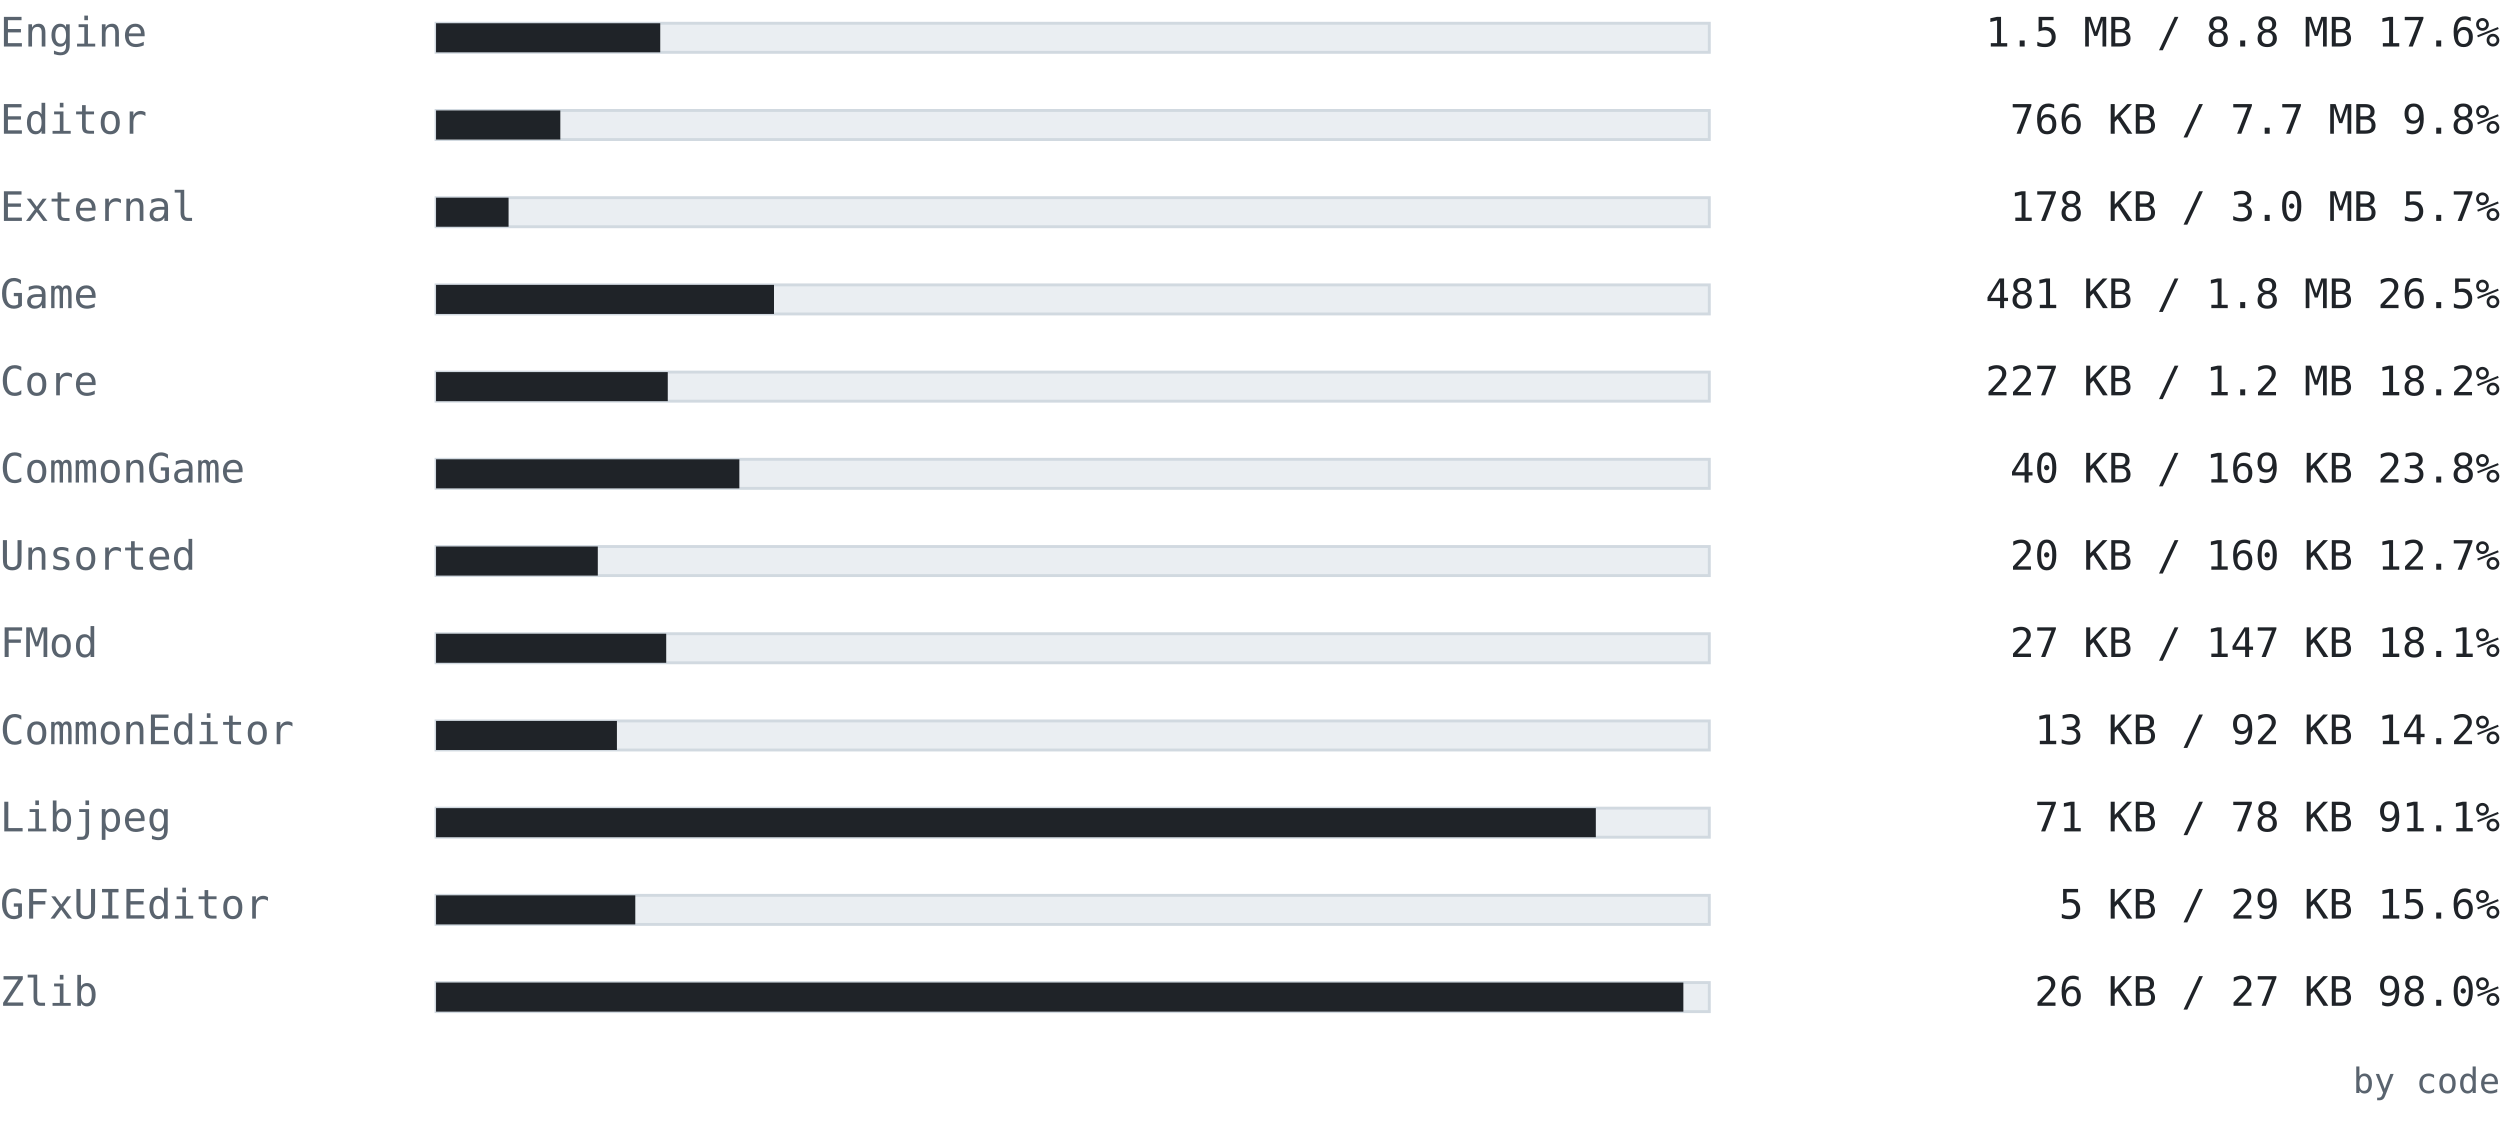
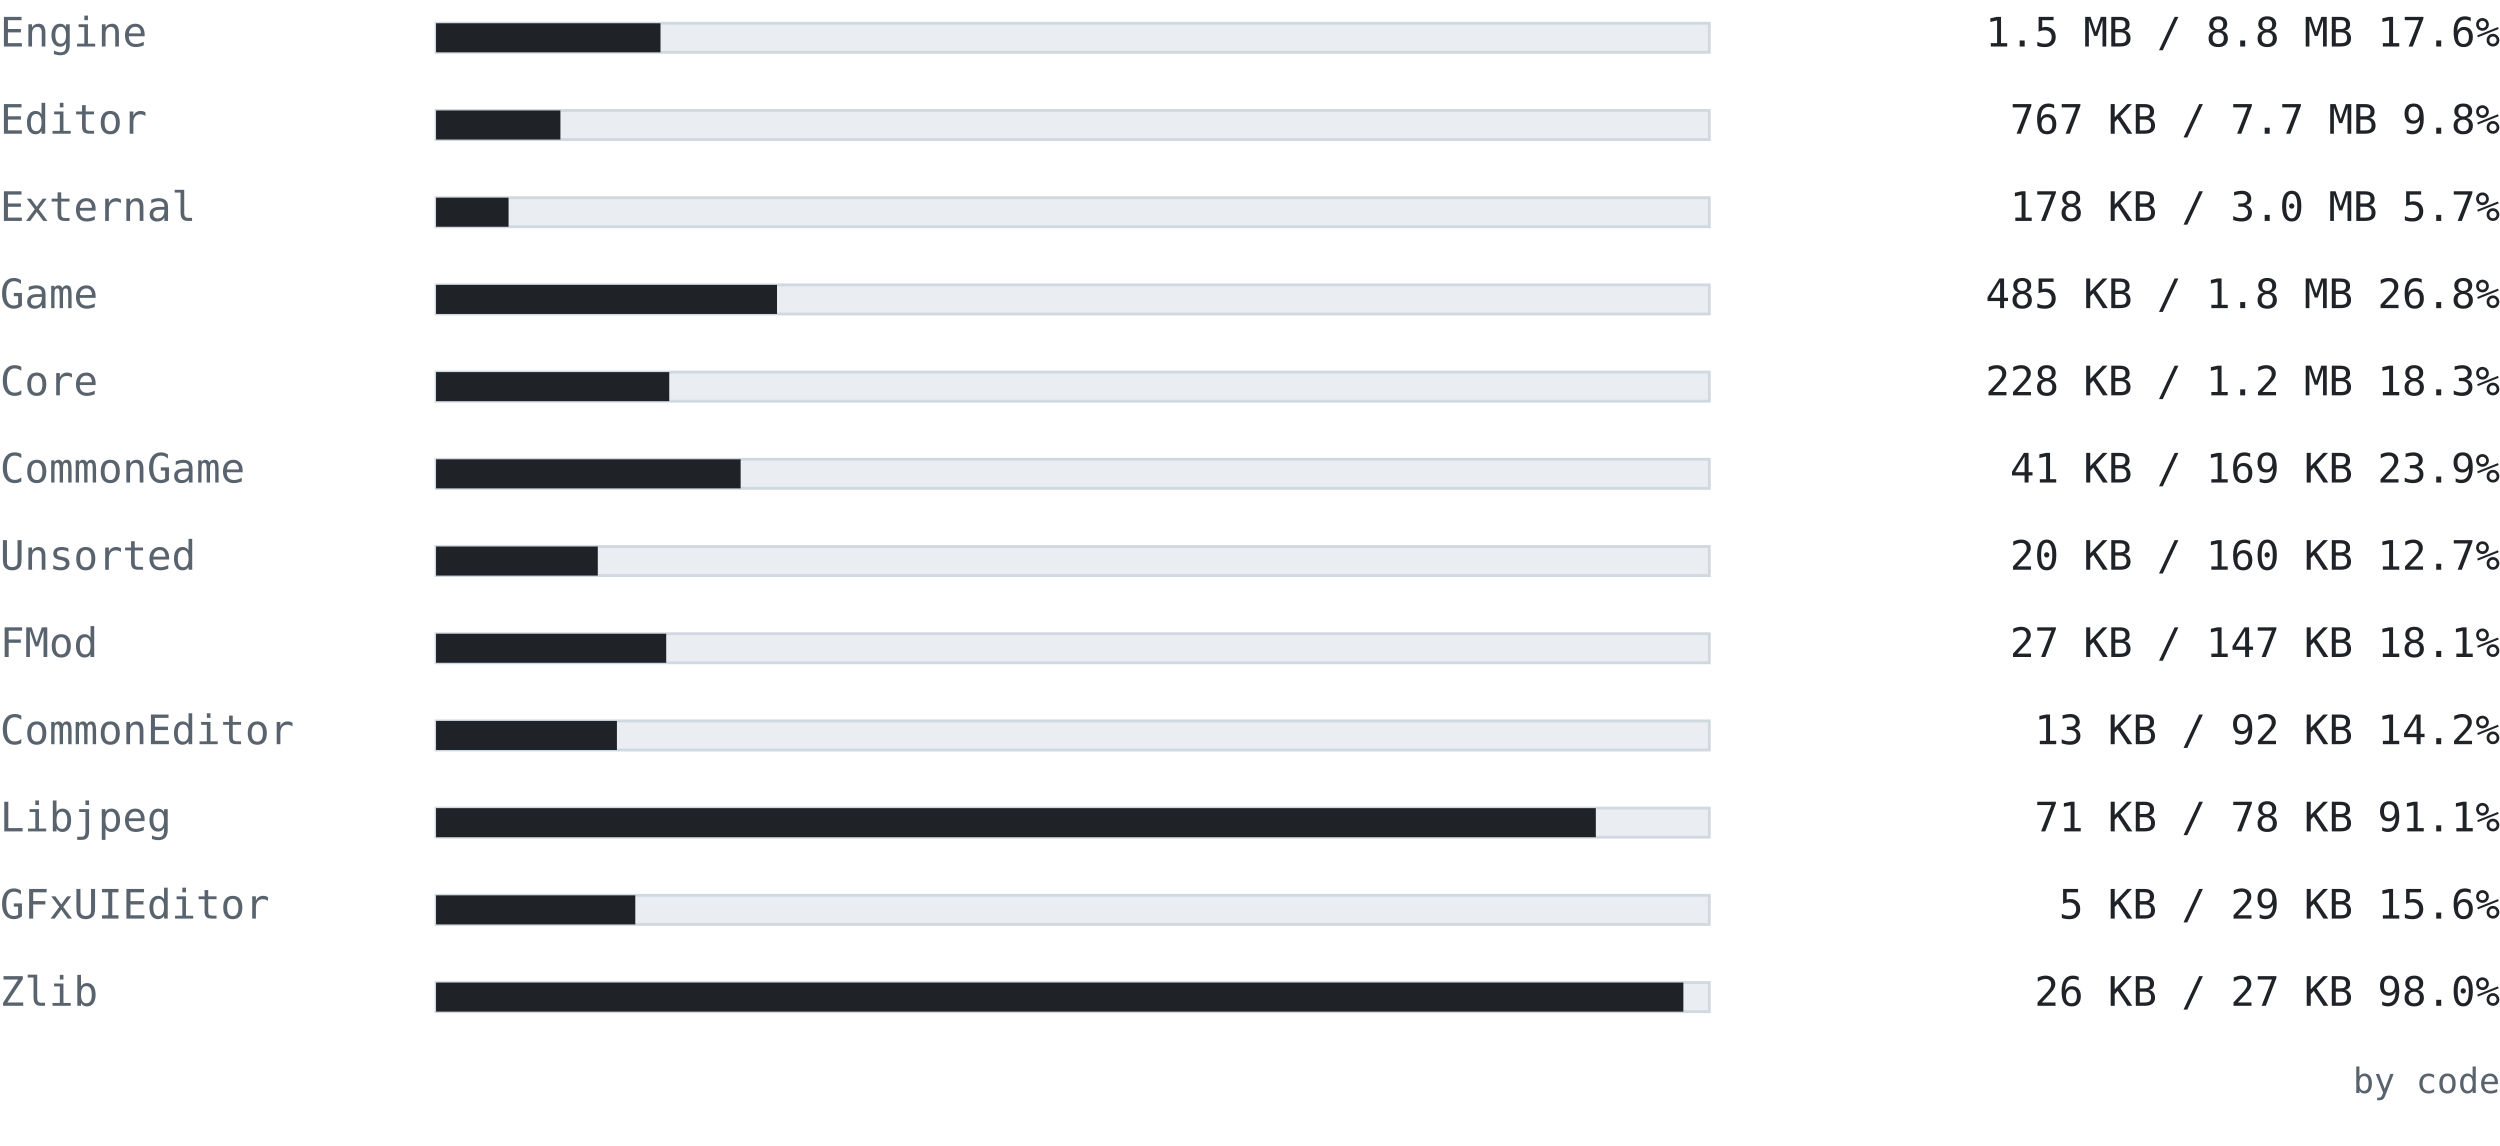
<svg xmlns="http://www.w3.org/2000/svg" width="860" height="394" viewBox="0 0 860 394" font-family="ui-monospace, SFMono-Regular, 'Cascadia Mono', Consolas, 'DejaVu Sans Mono', monospace">
  <text x="0" y="16" font-size="14" fill="#59636e" text-anchor="start" font-weight="normal">Engine</text>
  <rect x="150" y="8" width="438" height="10" fill="#eaeef2" stroke="#d1d9e0" />
-   <rect x="150" y="8" width="77.124" height="10" fill="#1f2328" />
+   <rect x="150" y="8" width="77.216" height="10" fill="#1f2328" />
  <text x="860" y="16" font-size="14" fill="#1f2328" text-anchor="end" font-weight="normal">1.5 MB / 8.8 MB  17.6%</text>
  <text x="0" y="46" font-size="14" fill="#59636e" text-anchor="start" font-weight="normal">Editor</text>
  <rect x="150" y="38" width="438" height="10" fill="#eaeef2" stroke="#d1d9e0" />
-   <rect x="150" y="38" width="42.751" height="10" fill="#1f2328" />
-   <text x="860" y="46" font-size="14" fill="#1f2328" text-anchor="end" font-weight="normal">766 KB / 7.7 MB  9.8%</text>
+   <rect x="150" y="38" width="42.784" height="10" fill="#1f2328" />
+   <text x="860" y="46" font-size="14" fill="#1f2328" text-anchor="end" font-weight="normal">767 KB / 7.7 MB  9.8%</text>
  <text x="0" y="76" font-size="14" fill="#59636e" text-anchor="start" font-weight="normal">External</text>
  <rect x="150" y="68" width="438" height="10" fill="#eaeef2" stroke="#d1d9e0" />
  <rect x="150" y="68" width="24.949" height="10" fill="#1f2328" />
  <text x="860" y="76" font-size="14" fill="#1f2328" text-anchor="end" font-weight="normal">178 KB / 3.0 MB  5.7%</text>
  <text x="0" y="106" font-size="14" fill="#59636e" text-anchor="start" font-weight="normal">Game</text>
  <rect x="150" y="98" width="438" height="10" fill="#eaeef2" stroke="#d1d9e0" />
-   <rect x="150" y="98" width="116.256" height="10" fill="#1f2328" />
-   <text x="860" y="106" font-size="14" fill="#1f2328" text-anchor="end" font-weight="normal">481 KB / 1.8 MB  26.5%</text>
+   <rect x="150" y="98" width="117.294" height="10" fill="#1f2328" />
+   <text x="860" y="106" font-size="14" fill="#1f2328" text-anchor="end" font-weight="normal">485 KB / 1.8 MB  26.8%</text>
  <text x="0" y="136" font-size="14" fill="#59636e" text-anchor="start" font-weight="normal">Core</text>
  <rect x="150" y="128" width="438" height="10" fill="#eaeef2" stroke="#d1d9e0" />
-   <rect x="150" y="128" width="79.713" height="10" fill="#1f2328" />
-   <text x="860" y="136" font-size="14" fill="#1f2328" text-anchor="end" font-weight="normal">227 KB / 1.2 MB  18.2%</text>
+   <rect x="150" y="128" width="80.222" height="10" fill="#1f2328" />
+   <text x="860" y="136" font-size="14" fill="#1f2328" text-anchor="end" font-weight="normal">228 KB / 1.2 MB  18.3%</text>
  <text x="0" y="166" font-size="14" fill="#59636e" text-anchor="start" font-weight="normal">CommonGame</text>
  <rect x="150" y="158" width="438" height="10" fill="#eaeef2" stroke="#d1d9e0" />
-   <rect x="150" y="158" width="104.337" height="10" fill="#1f2328" />
-   <text x="860" y="166" font-size="14" fill="#1f2328" text-anchor="end" font-weight="normal">40 KB / 169 KB  23.8%</text>
+   <rect x="150" y="158" width="104.783" height="10" fill="#1f2328" />
+   <text x="860" y="166" font-size="14" fill="#1f2328" text-anchor="end" font-weight="normal">41 KB / 169 KB  23.9%</text>
  <text x="0" y="196" font-size="14" fill="#59636e" text-anchor="start" font-weight="normal">Unsorted</text>
  <rect x="150" y="188" width="438" height="10" fill="#eaeef2" stroke="#d1d9e0" />
  <rect x="150" y="188" width="55.645" height="10" fill="#1f2328" />
  <text x="860" y="196" font-size="14" fill="#1f2328" text-anchor="end" font-weight="normal">20 KB / 160 KB  12.7%</text>
  <text x="0" y="226" font-size="14" fill="#59636e" text-anchor="start" font-weight="normal">FMod</text>
  <rect x="150" y="218" width="438" height="10" fill="#eaeef2" stroke="#d1d9e0" />
  <rect x="150" y="218" width="79.178" height="10" fill="#1f2328" />
  <text x="860" y="226" font-size="14" fill="#1f2328" text-anchor="end" font-weight="normal">27 KB / 147 KB  18.1%</text>
  <text x="0" y="256" font-size="14" fill="#59636e" text-anchor="start" font-weight="normal">CommonEditor</text>
  <rect x="150" y="248" width="438" height="10" fill="#eaeef2" stroke="#d1d9e0" />
  <rect x="150" y="248" width="62.221" height="10" fill="#1f2328" />
  <text x="860" y="256" font-size="14" fill="#1f2328" text-anchor="end" font-weight="normal">13 KB / 92 KB  14.2%</text>
  <text x="0" y="286" font-size="14" fill="#59636e" text-anchor="start" font-weight="normal">Libjpeg</text>
  <rect x="150" y="278" width="438" height="10" fill="#eaeef2" stroke="#d1d9e0" />
  <rect x="150" y="278" width="398.965" height="10" fill="#1f2328" />
  <text x="860" y="286" font-size="14" fill="#1f2328" text-anchor="end" font-weight="normal">71 KB / 78 KB  91.1%</text>
  <text x="0" y="316" font-size="14" fill="#59636e" text-anchor="start" font-weight="normal">GFxUIEditor</text>
  <rect x="150" y="308" width="438" height="10" fill="#eaeef2" stroke="#d1d9e0" />
  <rect x="150" y="308" width="68.539" height="10" fill="#1f2328" />
  <text x="860" y="316" font-size="14" fill="#1f2328" text-anchor="end" font-weight="normal">5 KB / 29 KB  15.6%</text>
  <text x="0" y="346" font-size="14" fill="#59636e" text-anchor="start" font-weight="normal">Zlib</text>
  <rect x="150" y="338" width="438" height="10" fill="#eaeef2" stroke="#d1d9e0" />
  <rect x="150" y="338" width="429.075" height="10" fill="#1f2328" />
  <text x="860" y="346" font-size="14" fill="#1f2328" text-anchor="end" font-weight="normal">26 KB / 27 KB  98.0%</text>
  <text x="860" y="376" font-size="12" fill="#59636e" text-anchor="end" font-weight="normal">by code</text>
</svg>
